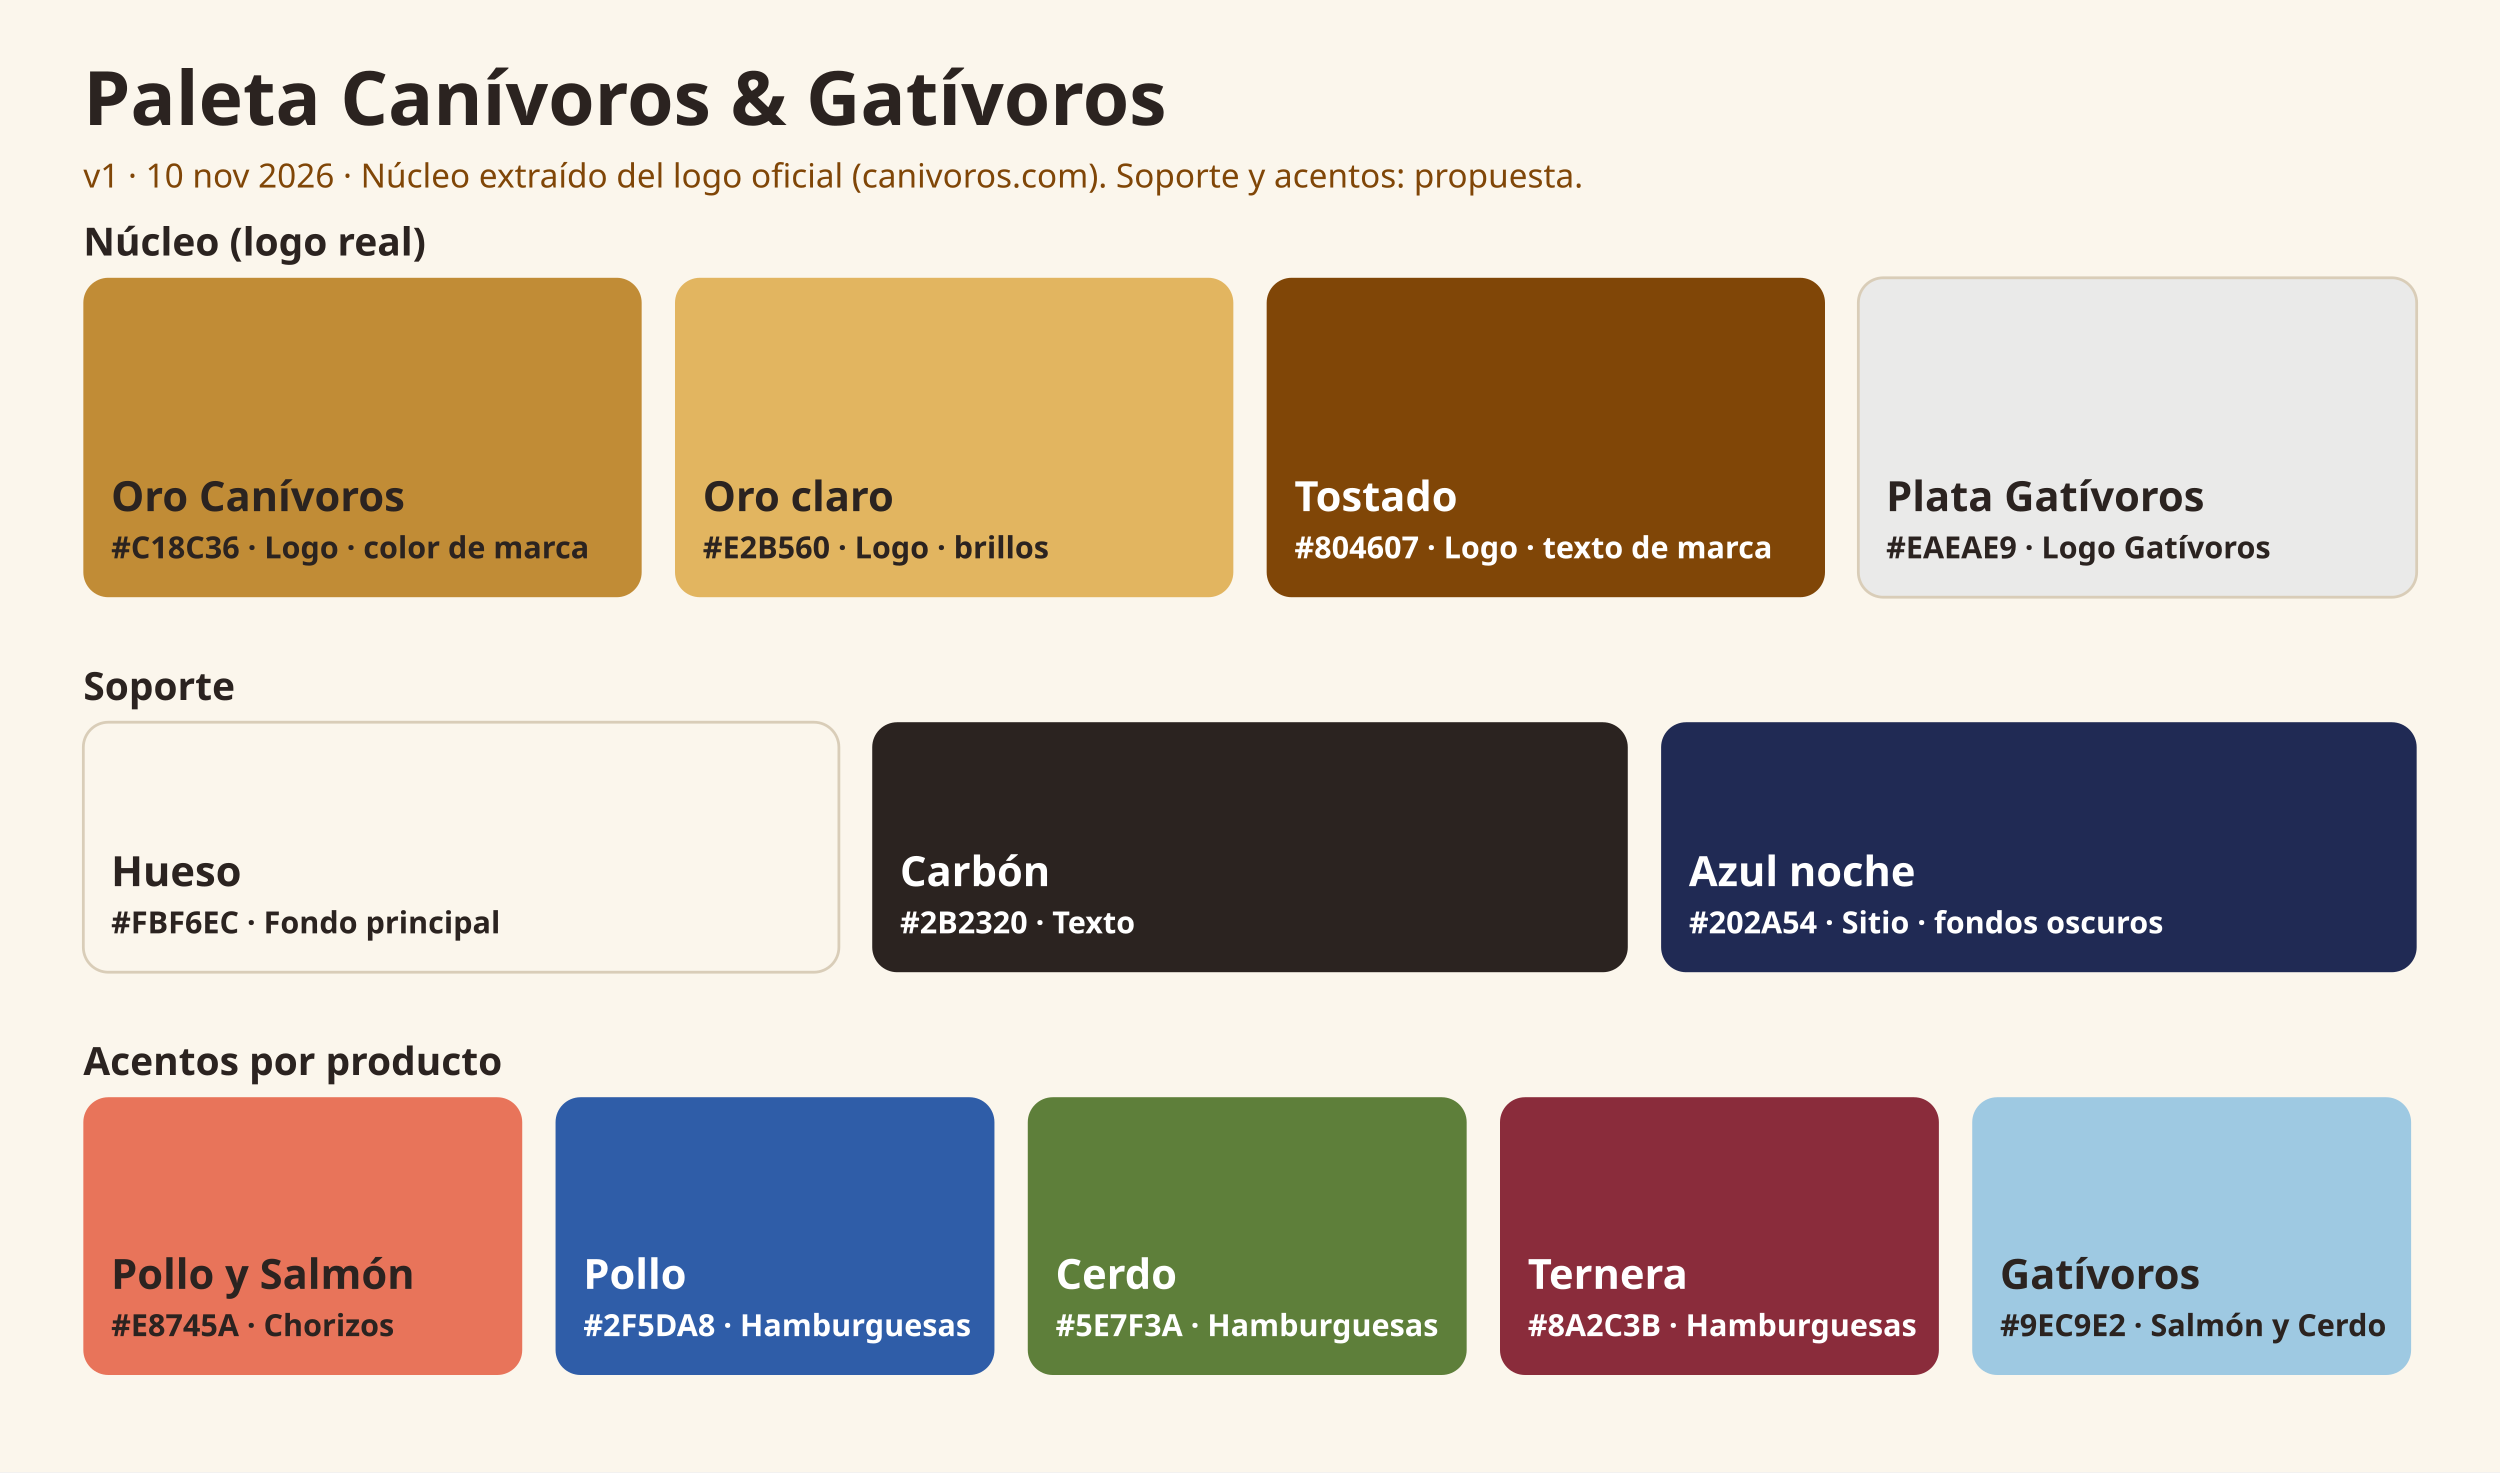
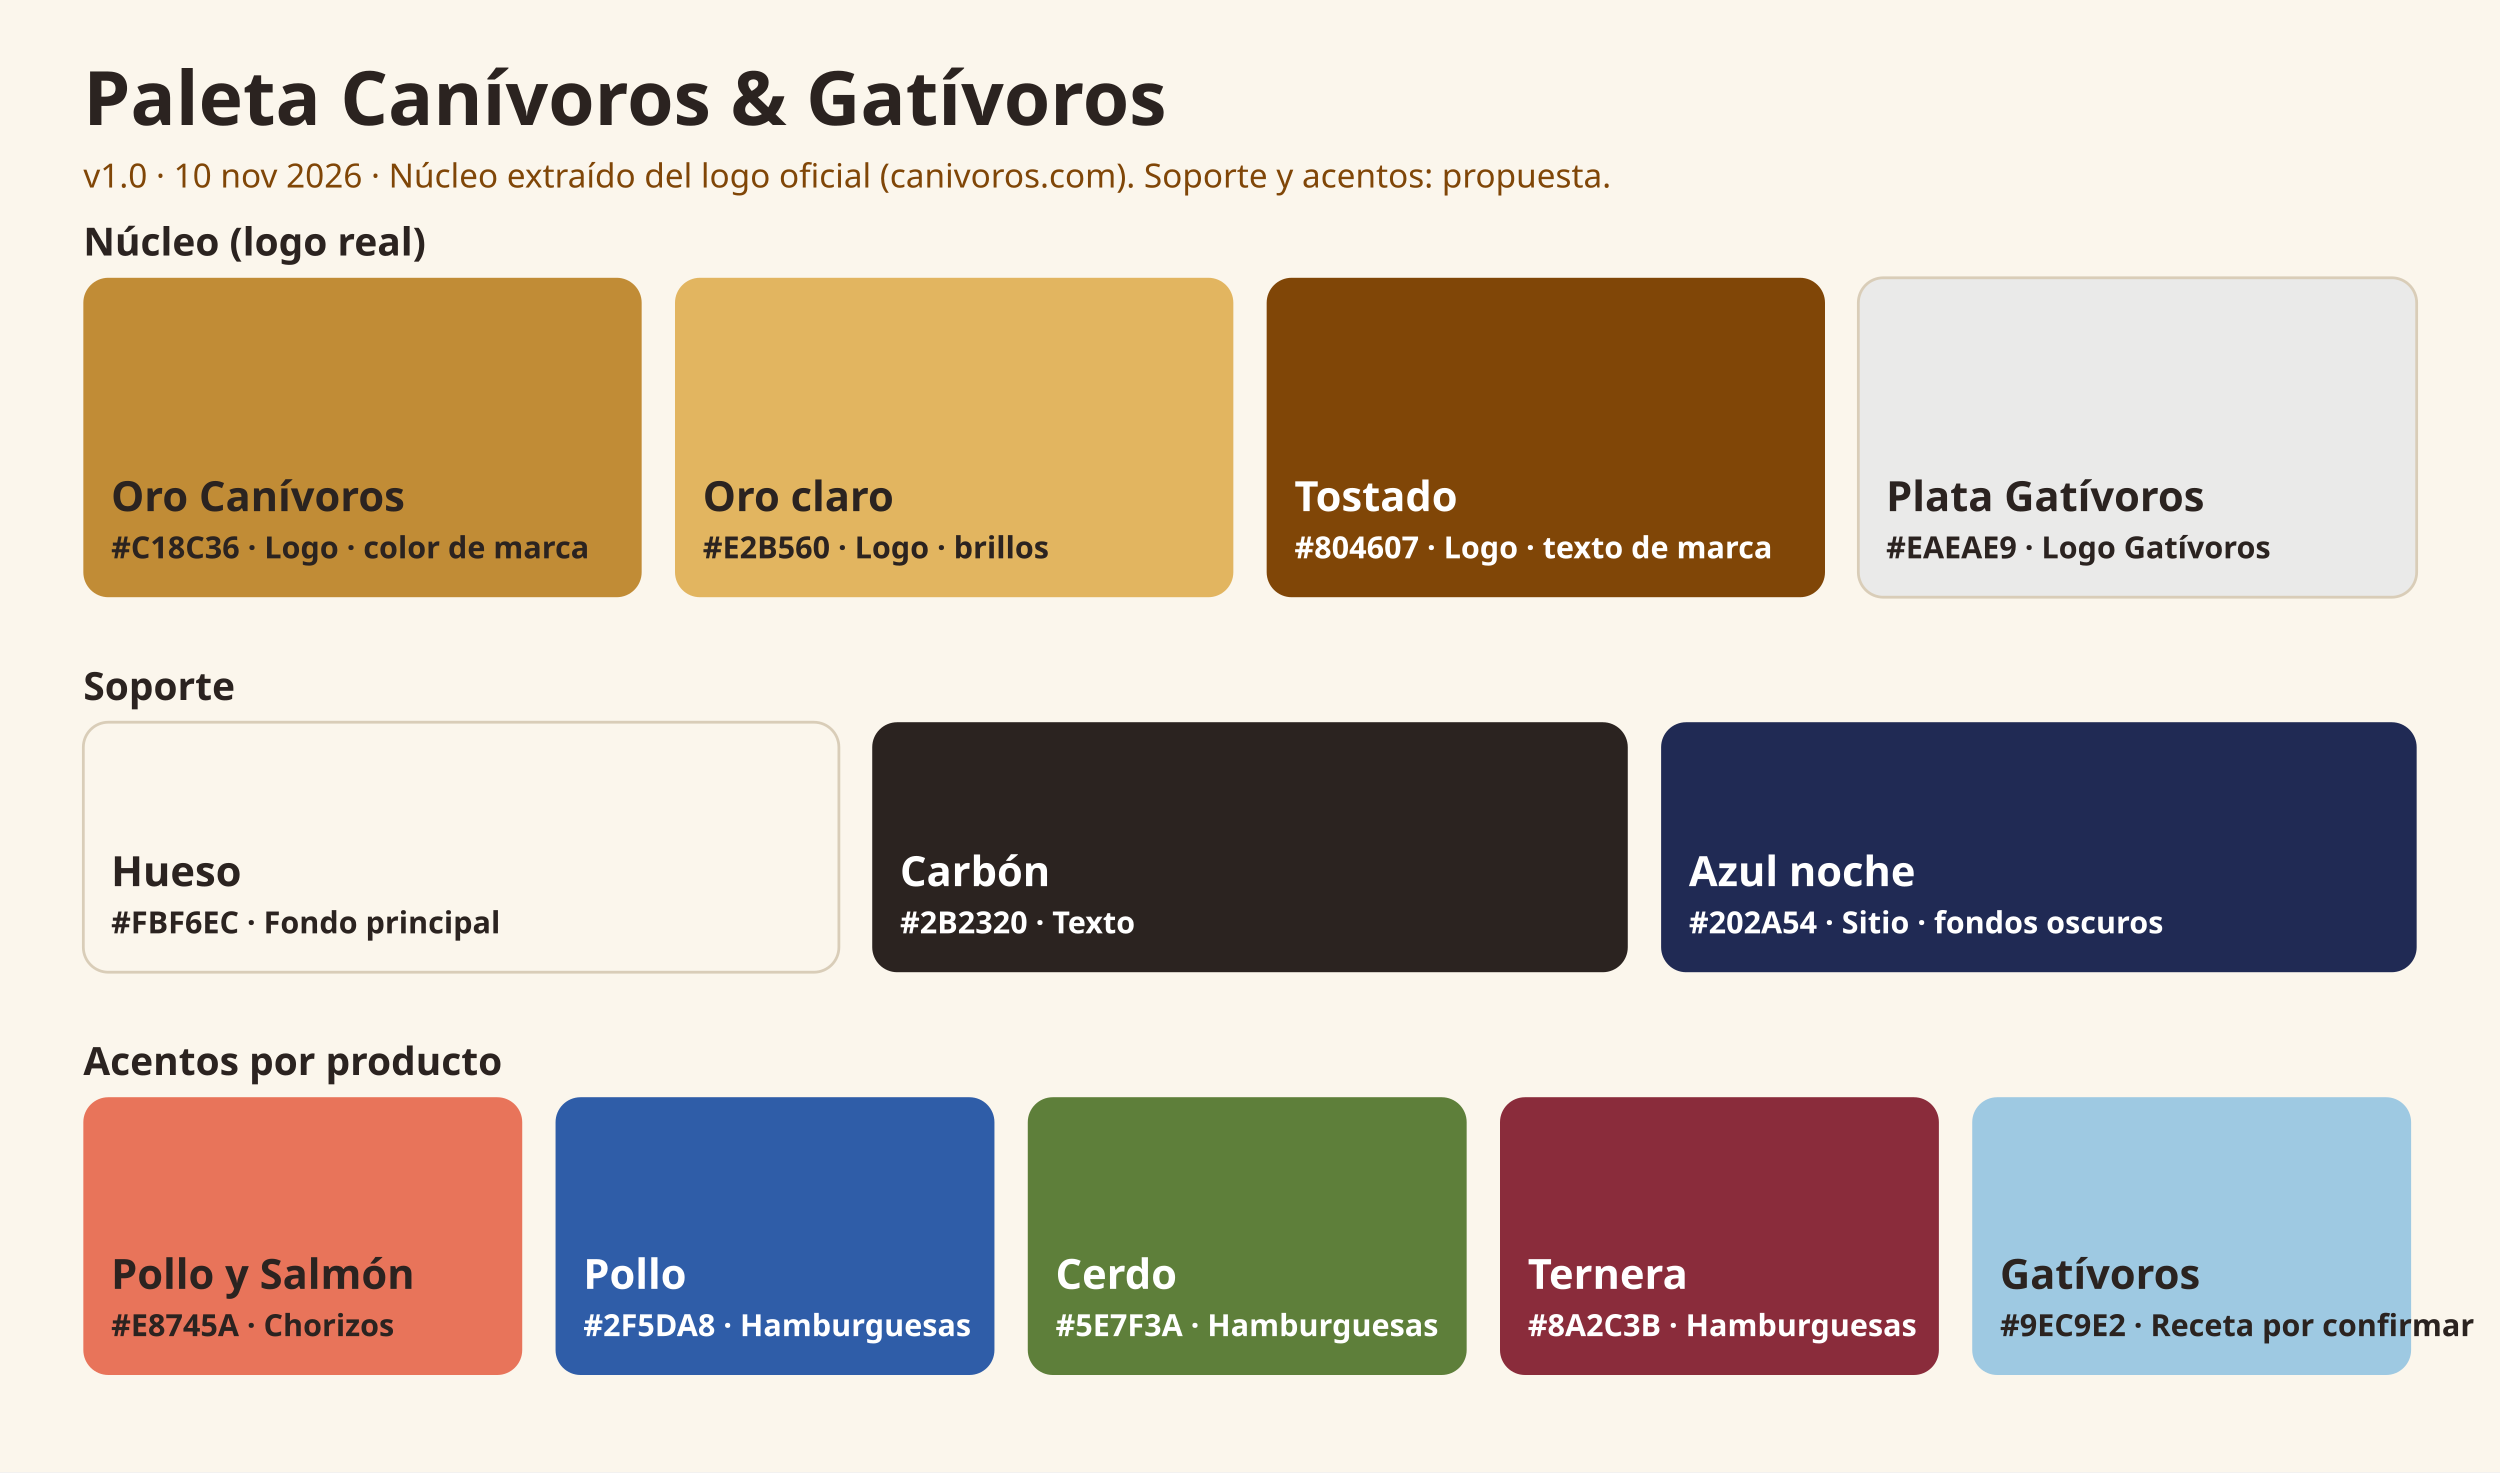
<svg xmlns="http://www.w3.org/2000/svg" width="1800" height="1060" viewBox="0 0 1800 1060">
  <rect width="1800" height="1060" fill="#FBF6EC" />
  <text x="60" y="90" style="font-family:Fredoka;font-weight:700;font-size:54px" fill="#2B2320">Paleta Canívoros &amp; Gatívoros</text>
-   <text x="60" y="135" style="font-family:Nunito;font-size:24px" fill="#804607">v1 · 10 nov 2026 · Núcleo extraído del logo oficial (canivoros.com). Soporte y acentos: propuesta.</text>
+   <text x="60" y="135" style="font-family:Nunito;font-size:24px" fill="#804607">v1.0 · 10 nov 2026 · Núcleo extraído del logo oficial (canivoros.com). Soporte y acentos: propuesta.</text>
  <text x="60" y="184" style="font-family:Fredoka;font-weight:600;font-size:28px" fill="#2B2320">Núcleo (logo real)</text>
  <rect x="60" y="200" width="402" height="230" rx="18" fill="#C18C36" />
  <text x="80" y="368" style="font-family:Fredoka;font-weight:600;font-size:30px" fill="#2B2320">Oro Canívoros</text>
  <text x="80" y="402" style="font-family:Nunito;font-weight:700;font-size:22px" fill="#2B2320">#C18C36  ·  Logo · color de marca</text>
  <rect x="486" y="200" width="402" height="230" rx="18" fill="#E2B560" />
  <text x="506" y="368" style="font-family:Fredoka;font-weight:600;font-size:30px" fill="#2B2320">Oro claro</text>
  <text x="506" y="402" style="font-family:Nunito;font-weight:700;font-size:22px" fill="#2B2320">#E2B560  ·  Logo · brillos</text>
  <rect x="912" y="200" width="402" height="230" rx="18" fill="#804607" />
  <text x="932" y="368" style="font-family:Fredoka;font-weight:600;font-size:30px" fill="#FFFFFF">Tostado</text>
  <text x="932" y="402" style="font-family:Nunito;font-weight:700;font-size:22px" fill="#FFFFFF">#804607  ·  Logo · texto de marca</text>
  <rect x="1338" y="200" width="402" height="230" rx="18" fill="#EAEAE9" stroke="#D9CDB8" stroke-width="2" />
  <text x="1358" y="368" style="font-family:Fredoka;font-weight:600;font-size:30px" fill="#2B2320">Plata Gatívoros</text>
  <text x="1358" y="402" style="font-family:Nunito;font-weight:700;font-size:22px" fill="#2B2320">#EAEAE9  ·  Logo Gatívoros</text>
  <text x="60" y="504" style="font-family:Fredoka;font-weight:600;font-size:28px" fill="#2B2320">Soporte</text>
  <rect x="60" y="520" width="544" height="180" rx="18" fill="#FBF6EC" stroke="#D9CDB8" stroke-width="2" />
  <text x="80" y="638" style="font-family:Fredoka;font-weight:600;font-size:30px" fill="#2B2320">Hueso</text>
  <text x="80" y="672" style="font-family:Nunito;font-weight:700;font-size:22px" fill="#2B2320">#FBF6EC  ·  Fondo principal</text>
  <rect x="628" y="520" width="544" height="180" rx="18" fill="#2B2320" />
  <text x="648" y="638" style="font-family:Fredoka;font-weight:600;font-size:30px" fill="#FFFFFF">Carbón</text>
  <text x="648" y="672" style="font-family:Nunito;font-weight:700;font-size:22px" fill="#FFFFFF">#2B2320  ·  Texto</text>
  <rect x="1196" y="520" width="544" height="180" rx="18" fill="#202A54" />
  <text x="1216" y="638" style="font-family:Fredoka;font-weight:600;font-size:30px" fill="#FFFFFF">Azul noche</text>
  <text x="1216" y="672" style="font-family:Nunito;font-weight:700;font-size:22px" fill="#FFFFFF">#202A54  ·  Sitio · fondos oscuros</text>
  <text x="60" y="774" style="font-family:Fredoka;font-weight:600;font-size:28px" fill="#2B2320">Acentos por producto</text>
  <rect x="60" y="790" width="316" height="200" rx="18" fill="#E8745A" />
  <text x="80" y="928" style="font-family:Fredoka;font-weight:600;font-size:30px" fill="#2B2320">Pollo y Salmón</text>
  <text x="80" y="962" style="font-family:Nunito;font-weight:700;font-size:22px" fill="#2B2320">#E8745A  ·  Chorizos</text>
  <rect x="400" y="790" width="316" height="200" rx="18" fill="#2F5DA8" />
  <text x="420" y="928" style="font-family:Fredoka;font-weight:600;font-size:30px" fill="#FFFFFF">Pollo</text>
  <text x="420" y="962" style="font-family:Nunito;font-weight:700;font-size:22px" fill="#FFFFFF">#2F5DA8  ·  Hamburguesas</text>
  <rect x="740" y="790" width="316" height="200" rx="18" fill="#5E7F3A" />
  <text x="760" y="928" style="font-family:Fredoka;font-weight:600;font-size:30px" fill="#FFFFFF">Cerdo</text>
  <text x="760" y="962" style="font-family:Nunito;font-weight:700;font-size:22px" fill="#FFFFFF">#5E7F3A  ·  Hamburguesas</text>
  <rect x="1080" y="790" width="316" height="200" rx="18" fill="#8A2C3B" />
  <text x="1100" y="928" style="font-family:Fredoka;font-weight:600;font-size:30px" fill="#FFFFFF">Ternera</text>
  <text x="1100" y="962" style="font-family:Nunito;font-weight:700;font-size:22px" fill="#FFFFFF">#8A2C3B  ·  Hamburguesas</text>
  <rect x="1420" y="790" width="316" height="200" rx="18" fill="#9EC9E2" />
  <text x="1440" y="928" style="font-family:Fredoka;font-weight:600;font-size:30px" fill="#2B2320">Gatívoros</text>
-   <text x="1440" y="962" style="font-family:Nunito;font-weight:700;font-size:22px" fill="#2B2320">#9EC9E2  ·  Salmón y Cerdo</text>
+   <text x="1440" y="962" style="font-family:Nunito;font-weight:700;font-size:22px" fill="#2B2320">#9EC9E2  ·  Receta por confirmar</text>
</svg>
